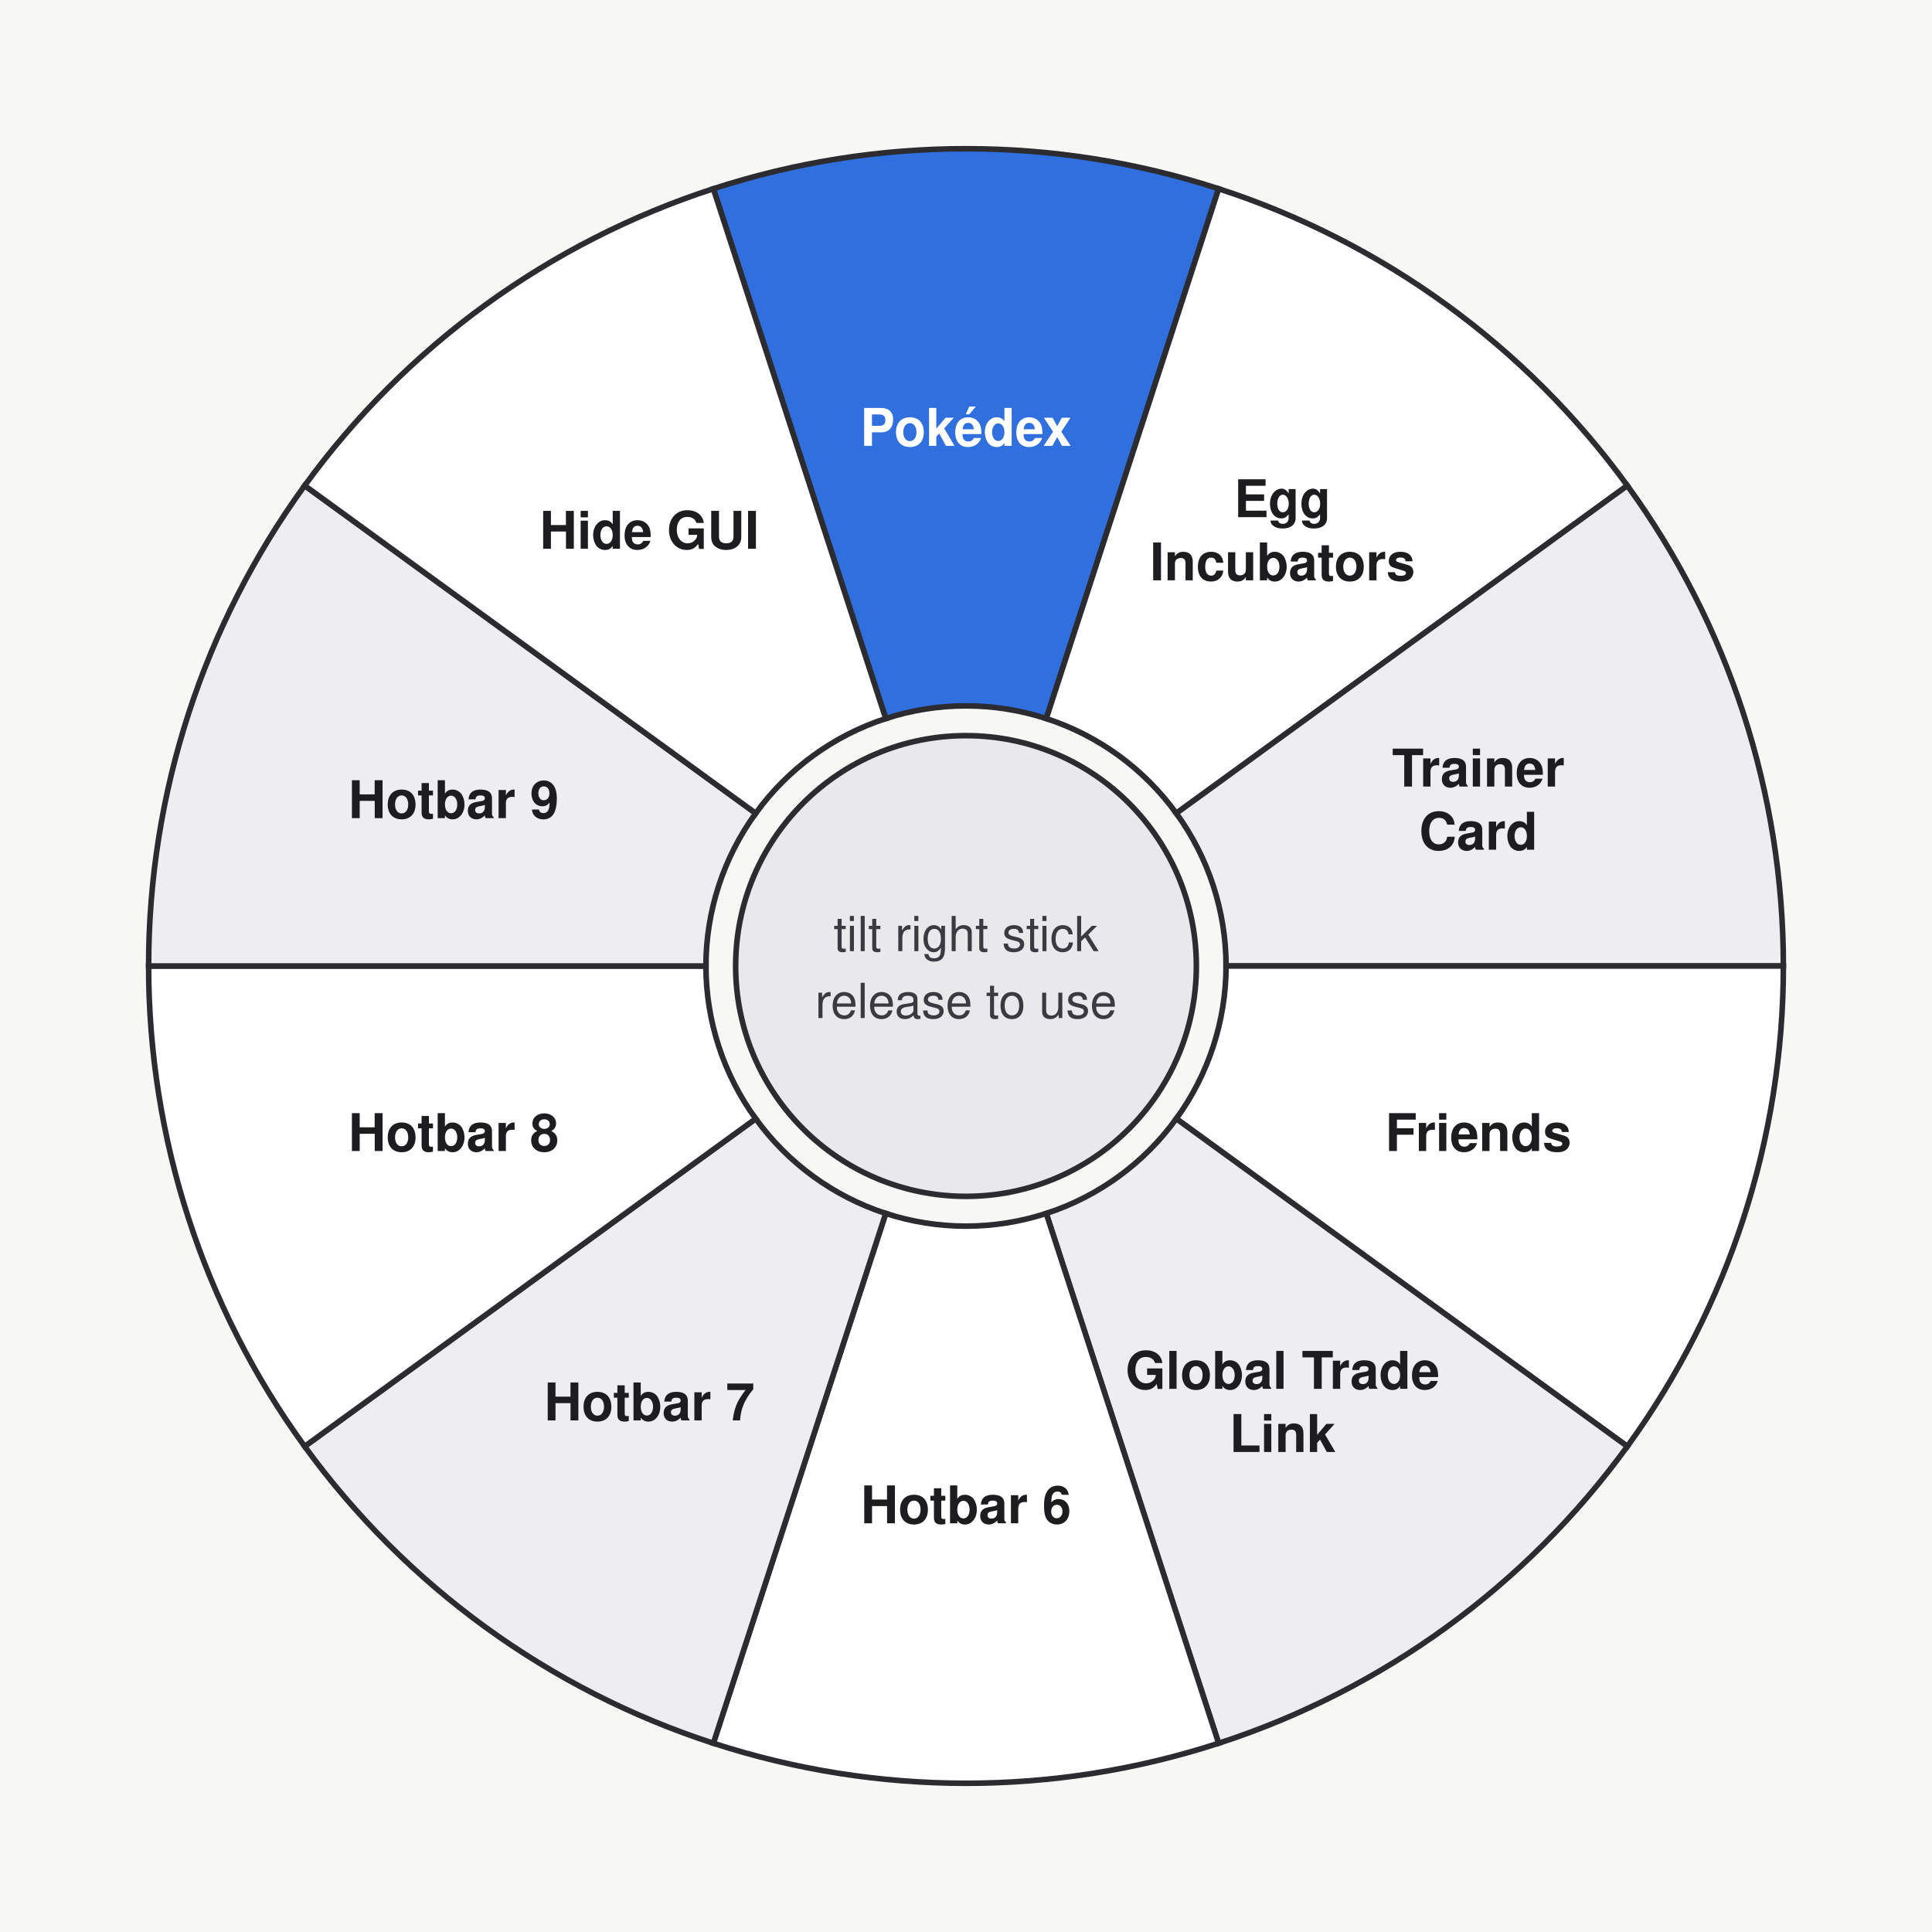
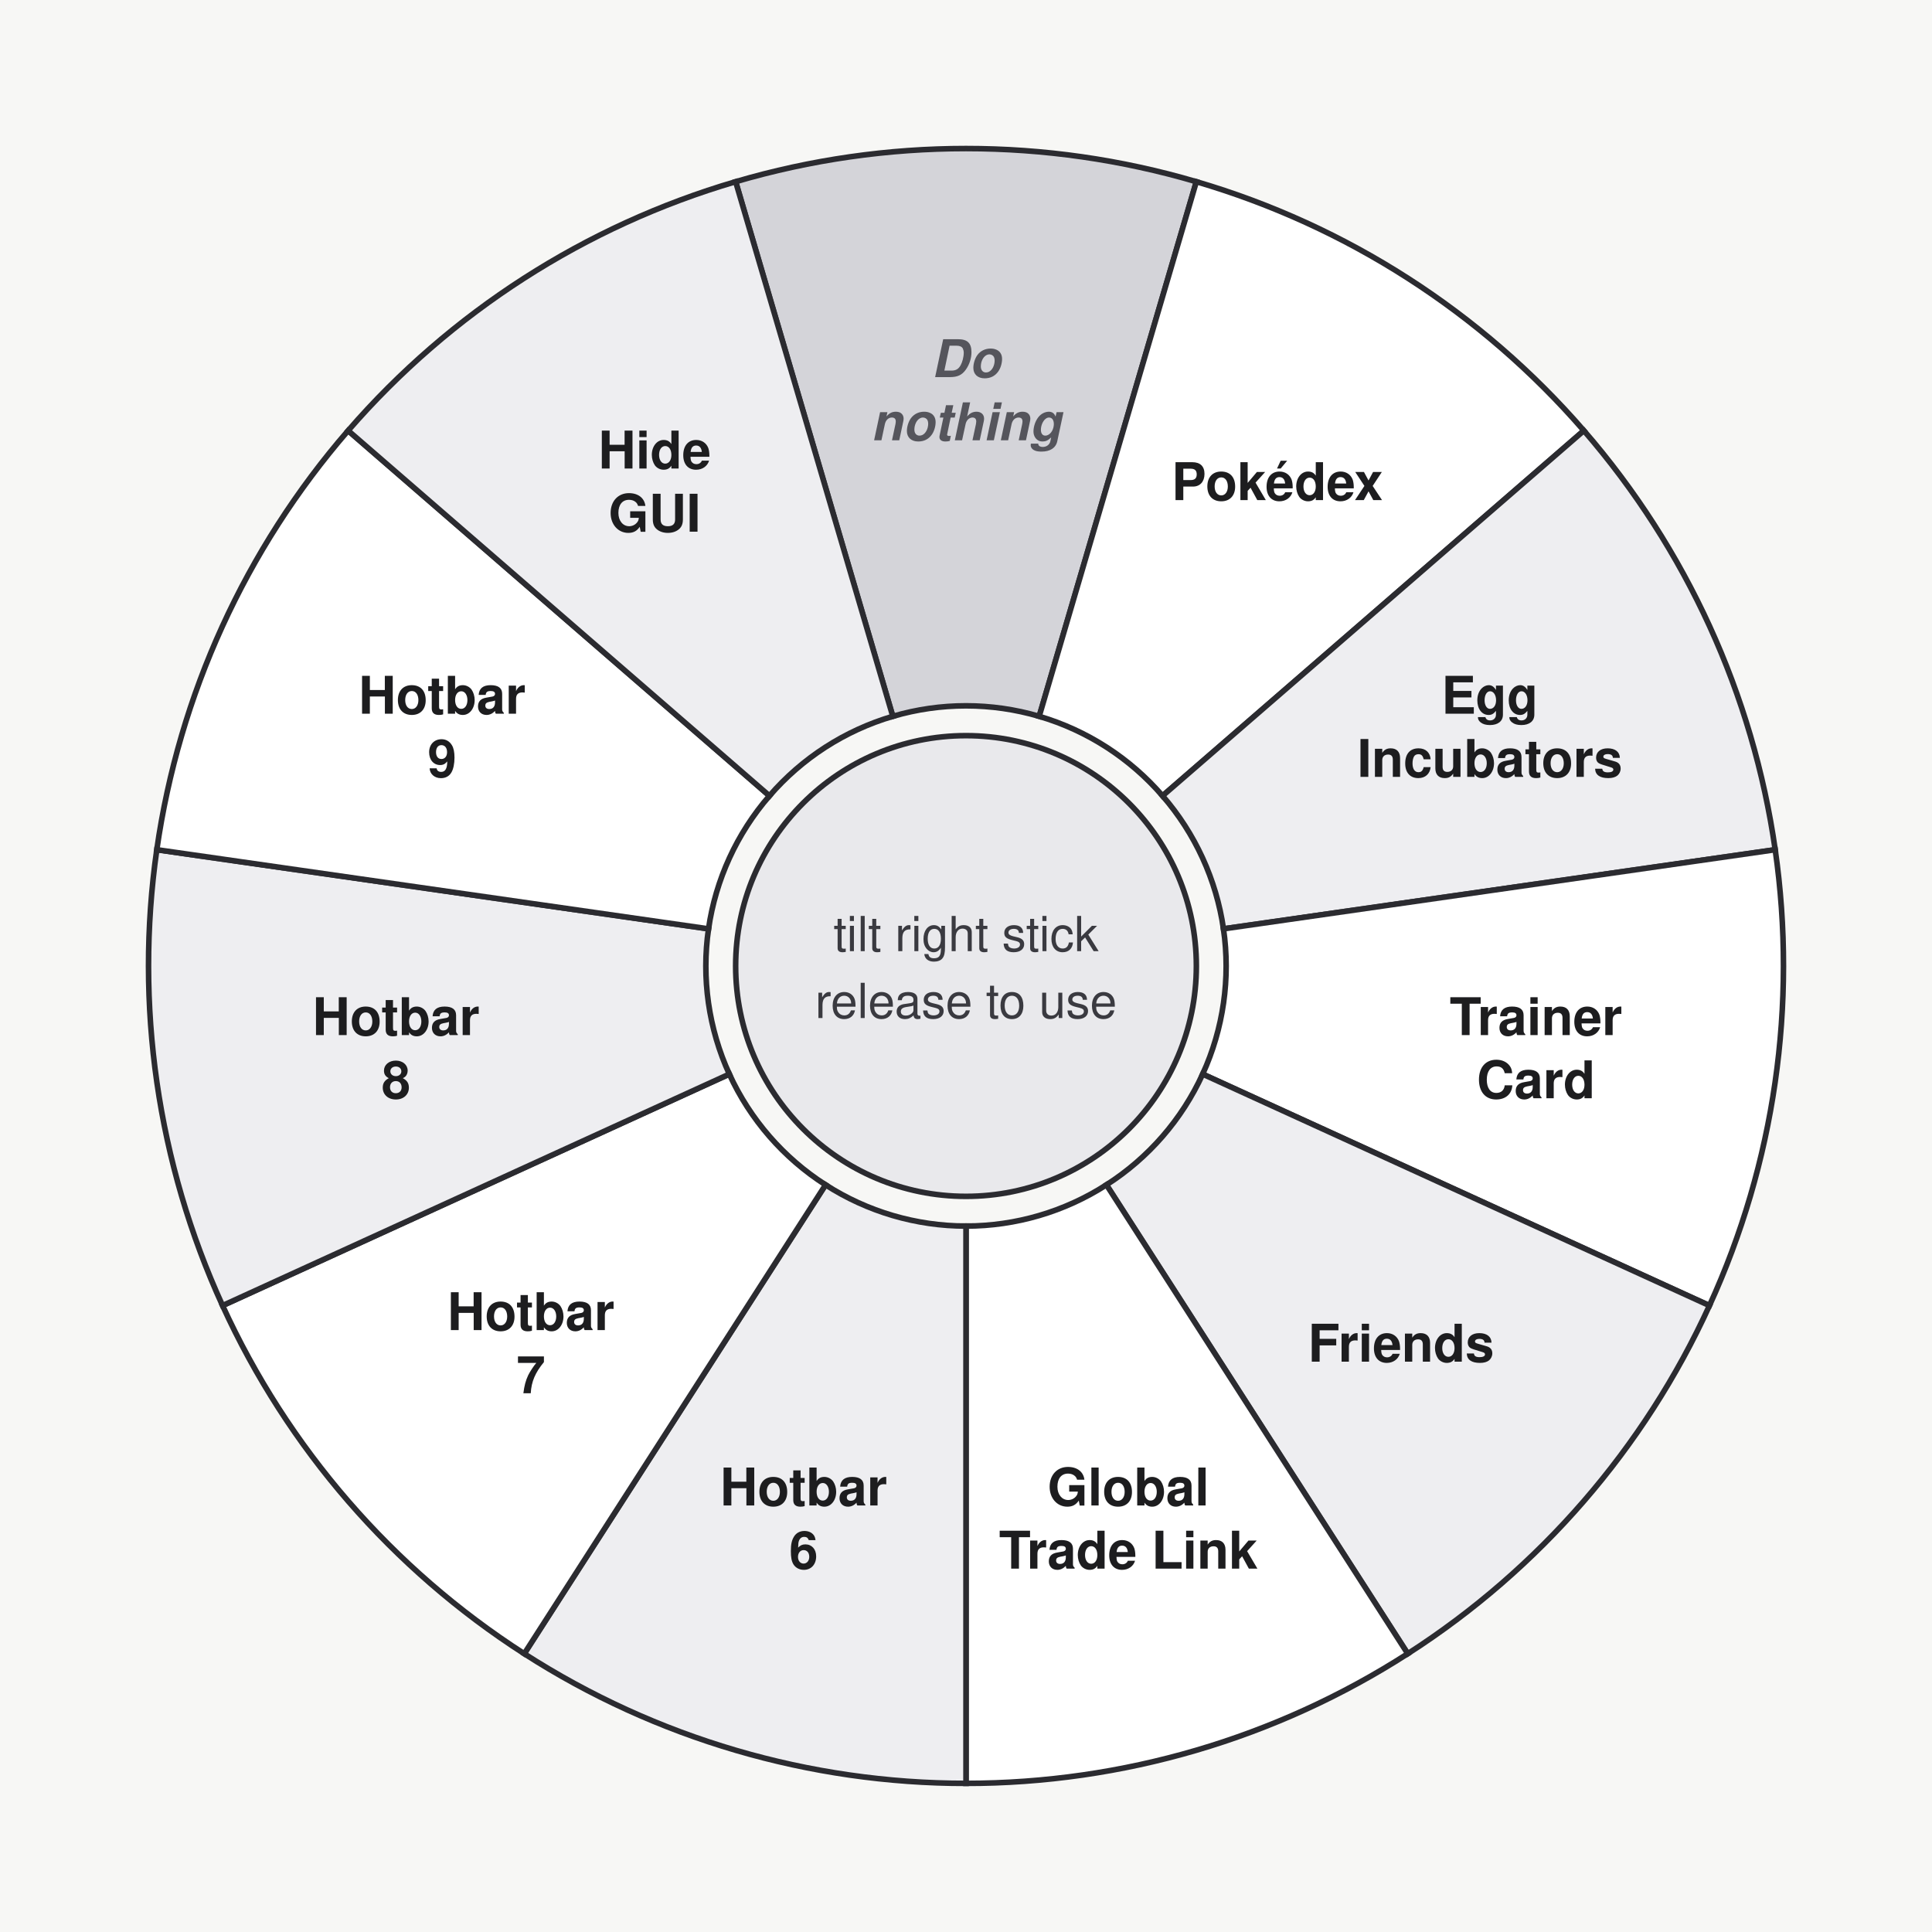
<svg xmlns="http://www.w3.org/2000/svg" viewBox="0 0 520 520" font-family="Segoe UI, Helvetica, Arial, sans-serif">
  <rect width="520" height="520" fill="#f7f7f5" />
-   <path d="M192.0 50.8 A220 220 0 0 1 328.0 50.8 L281.6 193.4 A70 70 0 0 0 238.4 193.4 Z" fill="#2f6fde" stroke="#2b2b30" stroke-width="1.5" />
-   <text x="260.0" y="120.0" text-anchor="middle" font-size="14" font-weight="600" fill="#ffffff">Pokédex</text>
-   <path d="M328.0 50.8 A220 220 0 0 1 438.0 130.7 L316.6 218.9 A70 70 0 0 0 281.6 193.4 Z" fill="#ffffff" stroke="#2b2b30" stroke-width="1.5" />
-   <text x="345.2" y="139.2" text-anchor="middle" font-size="14" font-weight="600" fill="#1d1d1f">Egg</text>
-   <text x="345.2" y="156.2" text-anchor="middle" font-size="14" font-weight="600" fill="#1d1d1f">Incubators</text>
-   <path d="M438.0 130.7 A220 220 0 0 1 480.0 260.0 L330.0 260.0 A70 70 0 0 0 316.6 218.9 Z" fill="#eeeef1" stroke="#2b2b30" stroke-width="1.5" />
-   <text x="397.9" y="211.7" text-anchor="middle" font-size="14" font-weight="600" fill="#1d1d1f">Trainer</text>
-   <text x="397.9" y="228.7" text-anchor="middle" font-size="14" font-weight="600" fill="#1d1d1f">Card</text>
-   <path d="M480.0 260.0 A220 220 0 0 1 438.0 389.3 L316.6 301.1 A70 70 0 0 0 330.0 260.0 Z" fill="#ffffff" stroke="#2b2b30" stroke-width="1.5" />
-   <text x="397.9" y="309.8" text-anchor="middle" font-size="14" font-weight="600" fill="#1d1d1f">Friends</text>
-   <path d="M438.0 389.3 A220 220 0 0 1 328.0 469.2 L281.6 326.6 A70 70 0 0 0 316.6 301.1 Z" fill="#eeeef1" stroke="#2b2b30" stroke-width="1.5" />
-   <text x="345.2" y="373.8" text-anchor="middle" font-size="14" font-weight="600" fill="#1d1d1f">Global Trade</text>
-   <text x="345.2" y="390.8" text-anchor="middle" font-size="14" font-weight="600" fill="#1d1d1f">Link</text>
-   <path d="M328.0 469.2 A220 220 0 0 1 192.0 469.2 L238.4 326.6 A70 70 0 0 0 281.6 326.6 Z" fill="#ffffff" stroke="#2b2b30" stroke-width="1.5" />
-   <text x="260.0" y="410.0" text-anchor="middle" font-size="14" font-weight="600" fill="#1d1d1f">Hotbar 6</text>
-   <path d="M192.0 469.2 A220 220 0 0 1 82.0 389.3 L203.4 301.1 A70 70 0 0 0 238.4 326.6 Z" fill="#eeeef1" stroke="#2b2b30" stroke-width="1.5" />
-   <text x="174.8" y="382.3" text-anchor="middle" font-size="14" font-weight="600" fill="#1d1d1f">Hotbar 7</text>
-   <path d="M82.0 389.3 A220 220 0 0 1 40.0 260.0 L190.0 260.0 A70 70 0 0 0 203.4 301.1 Z" fill="#ffffff" stroke="#2b2b30" stroke-width="1.5" />
-   <text x="122.1" y="309.8" text-anchor="middle" font-size="14" font-weight="600" fill="#1d1d1f">Hotbar 8</text>
-   <path d="M40.0 260.0 A220 220 0 0 1 82.0 130.7 L203.4 218.9 A70 70 0 0 0 190.0 260.0 Z" fill="#eeeef1" stroke="#2b2b30" stroke-width="1.5" />
-   <text x="122.1" y="220.2" text-anchor="middle" font-size="14" font-weight="600" fill="#1d1d1f">Hotbar 9</text>
-   <path d="M82.0 130.7 A220 220 0 0 1 192.0 50.8 L238.4 193.4 A70 70 0 0 0 203.4 218.9 Z" fill="#ffffff" stroke="#2b2b30" stroke-width="1.5" />
-   <text x="174.8" y="147.7" text-anchor="middle" font-size="14" font-weight="600" fill="#1d1d1f">Hide GUI</text>
+   <path d="M198.0 48.9 A220 220 0 0 1 322.0 48.9 L279.7 192.8 A70 70 0 0 0 240.3 192.8 Z" fill="#d4d4d9" stroke="#2b2b30" stroke-width="1.5" />
+   <text x="260.0" y="101.5" text-anchor="middle" font-size="14" font-weight="600" font-style="italic" fill="#55555c">Do</text>
+   <text x="260.0" y="118.5" text-anchor="middle" font-size="14" font-weight="600" font-style="italic" fill="#55555c">nothing</text>
+   <path d="M322.0 48.9 A220 220 0 0 1 426.3 115.9 L312.9 214.2 A70 70 0 0 0 279.7 192.8 Z" fill="#ffffff" stroke="#2b2b30" stroke-width="1.5" />
+   <text x="343.8" y="134.6" text-anchor="middle" font-size="14" font-weight="600" fill="#1d1d1f">Pokédex</text>
+   <path d="M426.3 115.9 A220 220 0 0 1 477.8 228.7 L329.3 250.0 A70 70 0 0 0 312.9 214.2 Z" fill="#eeeef1" stroke="#2b2b30" stroke-width="1.5" />
+   <text x="401.0" y="192.1" text-anchor="middle" font-size="14" font-weight="600" fill="#1d1d1f">Egg</text>
+   <text x="401.0" y="209.1" text-anchor="middle" font-size="14" font-weight="600" fill="#1d1d1f">Incubators</text>
+   <path d="M477.8 228.7 A220 220 0 0 1 460.1 351.4 L323.7 289.1 A70 70 0 0 0 329.3 250.0 Z" fill="#ffffff" stroke="#2b2b30" stroke-width="1.5" />
+   <text x="413.4" y="278.6" text-anchor="middle" font-size="14" font-weight="600" fill="#1d1d1f">Trainer</text>
+   <text x="413.4" y="295.6" text-anchor="middle" font-size="14" font-weight="600" fill="#1d1d1f">Card</text>
+   <path d="M460.1 351.4 A220 220 0 0 1 378.9 445.1 L297.8 318.9 A70 70 0 0 0 323.7 289.1 Z" fill="#eeeef1" stroke="#2b2b30" stroke-width="1.5" />
+   <text x="377.1" y="366.5" text-anchor="middle" font-size="14" font-weight="600" fill="#1d1d1f">Friends</text>
+   <path d="M378.9 445.1 A220 220 0 0 1 260.0 480.0 L260.0 330.0 A70 70 0 0 0 297.8 318.9 Z" fill="#ffffff" stroke="#2b2b30" stroke-width="1.5" />
+   <text x="303.7" y="405.2" text-anchor="middle" font-size="14" font-weight="600" fill="#1d1d1f">Global</text>
+   <text x="303.7" y="422.2" text-anchor="middle" font-size="14" font-weight="600" fill="#1d1d1f">Trade Link</text>
+   <path d="M260.0 480.0 A220 220 0 0 1 141.1 445.1 L222.2 318.9 A70 70 0 0 0 260.0 330.0 Z" fill="#eeeef1" stroke="#2b2b30" stroke-width="1.5" />
+   <text x="216.3" y="405.2" text-anchor="middle" font-size="14" font-weight="600" fill="#1d1d1f">Hotbar</text>
+   <text x="216.3" y="422.2" text-anchor="middle" font-size="14" font-weight="600" fill="#1d1d1f">6</text>
+   <path d="M141.1 445.1 A220 220 0 0 1 59.9 351.4 L196.3 289.1 A70 70 0 0 0 222.2 318.9 Z" fill="#ffffff" stroke="#2b2b30" stroke-width="1.5" />
+   <text x="142.9" y="358.0" text-anchor="middle" font-size="14" font-weight="600" fill="#1d1d1f">Hotbar</text>
+   <text x="142.9" y="375.0" text-anchor="middle" font-size="14" font-weight="600" fill="#1d1d1f">7</text>
+   <path d="M59.9 351.4 A220 220 0 0 1 42.2 228.7 L190.7 250.0 A70 70 0 0 0 196.3 289.1 Z" fill="#eeeef1" stroke="#2b2b30" stroke-width="1.5" />
+   <text x="106.6" y="278.6" text-anchor="middle" font-size="14" font-weight="600" fill="#1d1d1f">Hotbar</text>
+   <text x="106.6" y="295.6" text-anchor="middle" font-size="14" font-weight="600" fill="#1d1d1f">8</text>
+   <path d="M42.2 228.7 A220 220 0 0 1 93.7 115.9 L207.1 214.2 A70 70 0 0 0 190.7 250.0 Z" fill="#ffffff" stroke="#2b2b30" stroke-width="1.5" />
+   <text x="119.0" y="192.1" text-anchor="middle" font-size="14" font-weight="600" fill="#1d1d1f">Hotbar</text>
+   <text x="119.0" y="209.1" text-anchor="middle" font-size="14" font-weight="600" fill="#1d1d1f">9</text>
+   <path d="M93.7 115.9 A220 220 0 0 1 198.0 48.9 L240.3 192.8 A70 70 0 0 0 207.1 214.2 Z" fill="#eeeef1" stroke="#2b2b30" stroke-width="1.5" />
+   <text x="176.2" y="126.1" text-anchor="middle" font-size="14" font-weight="600" fill="#1d1d1f">Hide</text>
+   <text x="176.2" y="143.1" text-anchor="middle" font-size="14" font-weight="600" fill="#1d1d1f">GUI</text>
  <circle cx="260" cy="260" r="62" fill="#e9e9ec" stroke="#2b2b30" stroke-width="1.5" />
  <text x="260" y="256" text-anchor="middle" font-size="13" fill="#3a3a40">tilt right stick</text>
  <text x="260" y="274" text-anchor="middle" font-size="13" fill="#3a3a40">release to use</text>
</svg>
